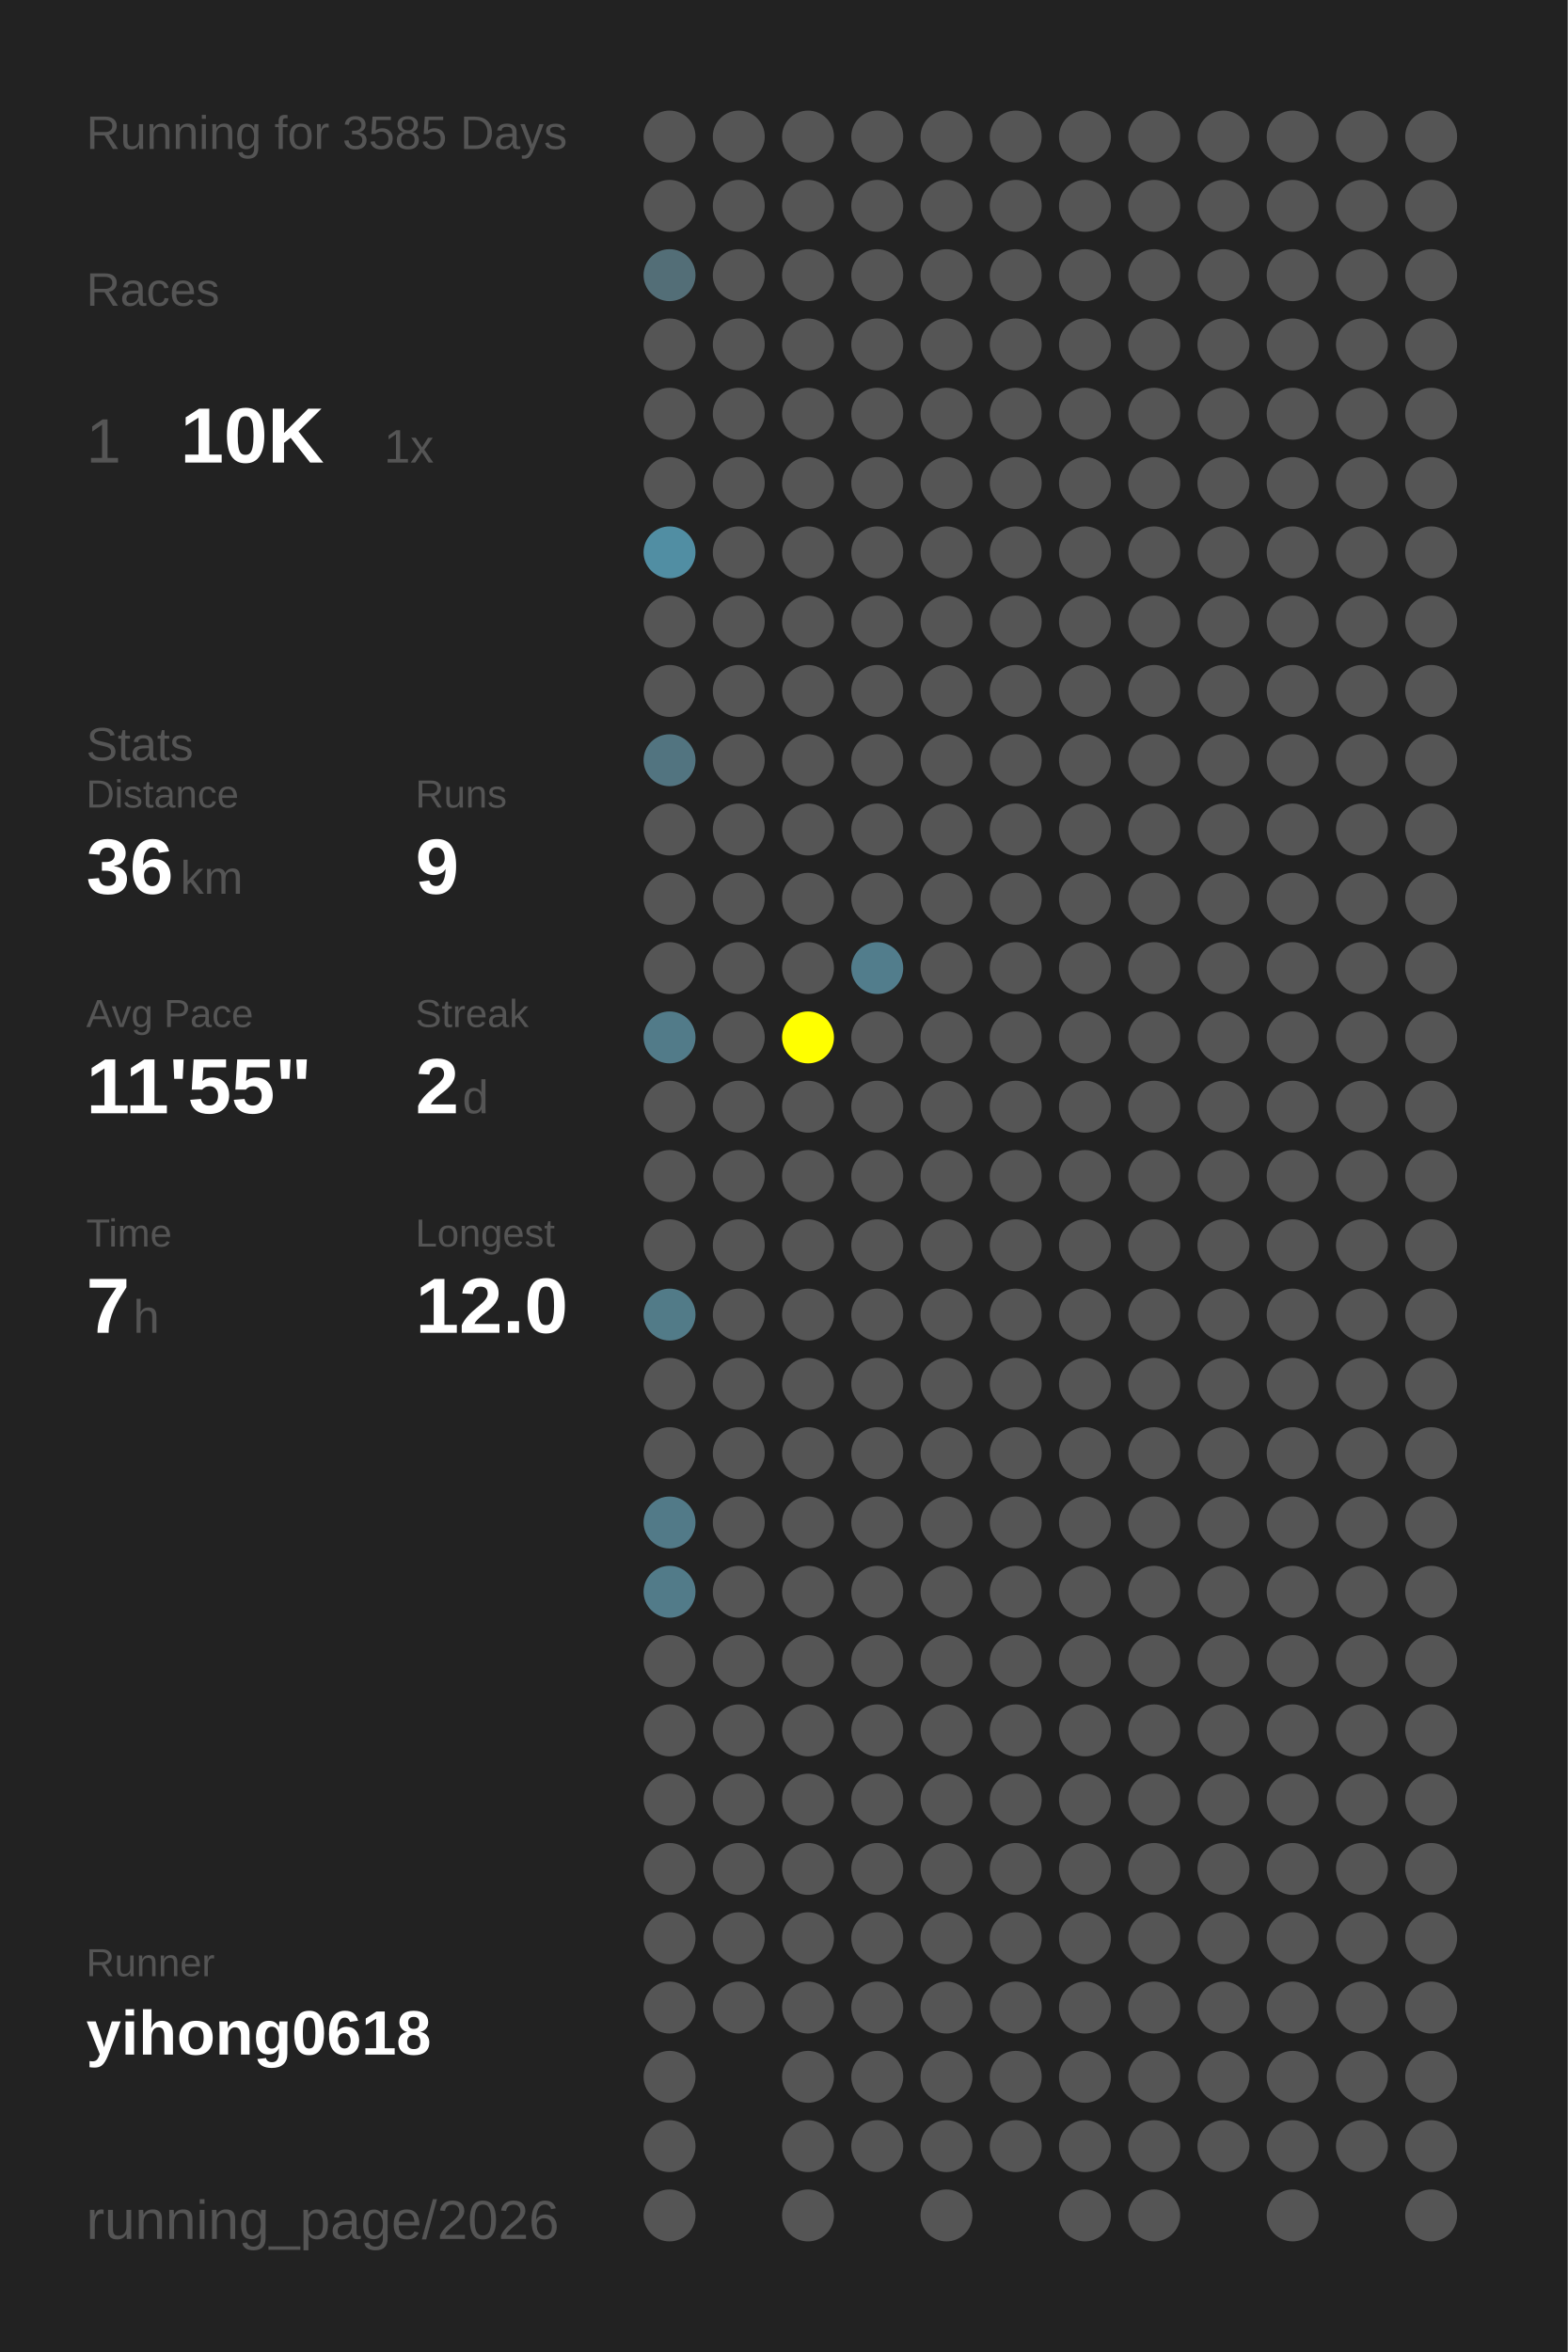
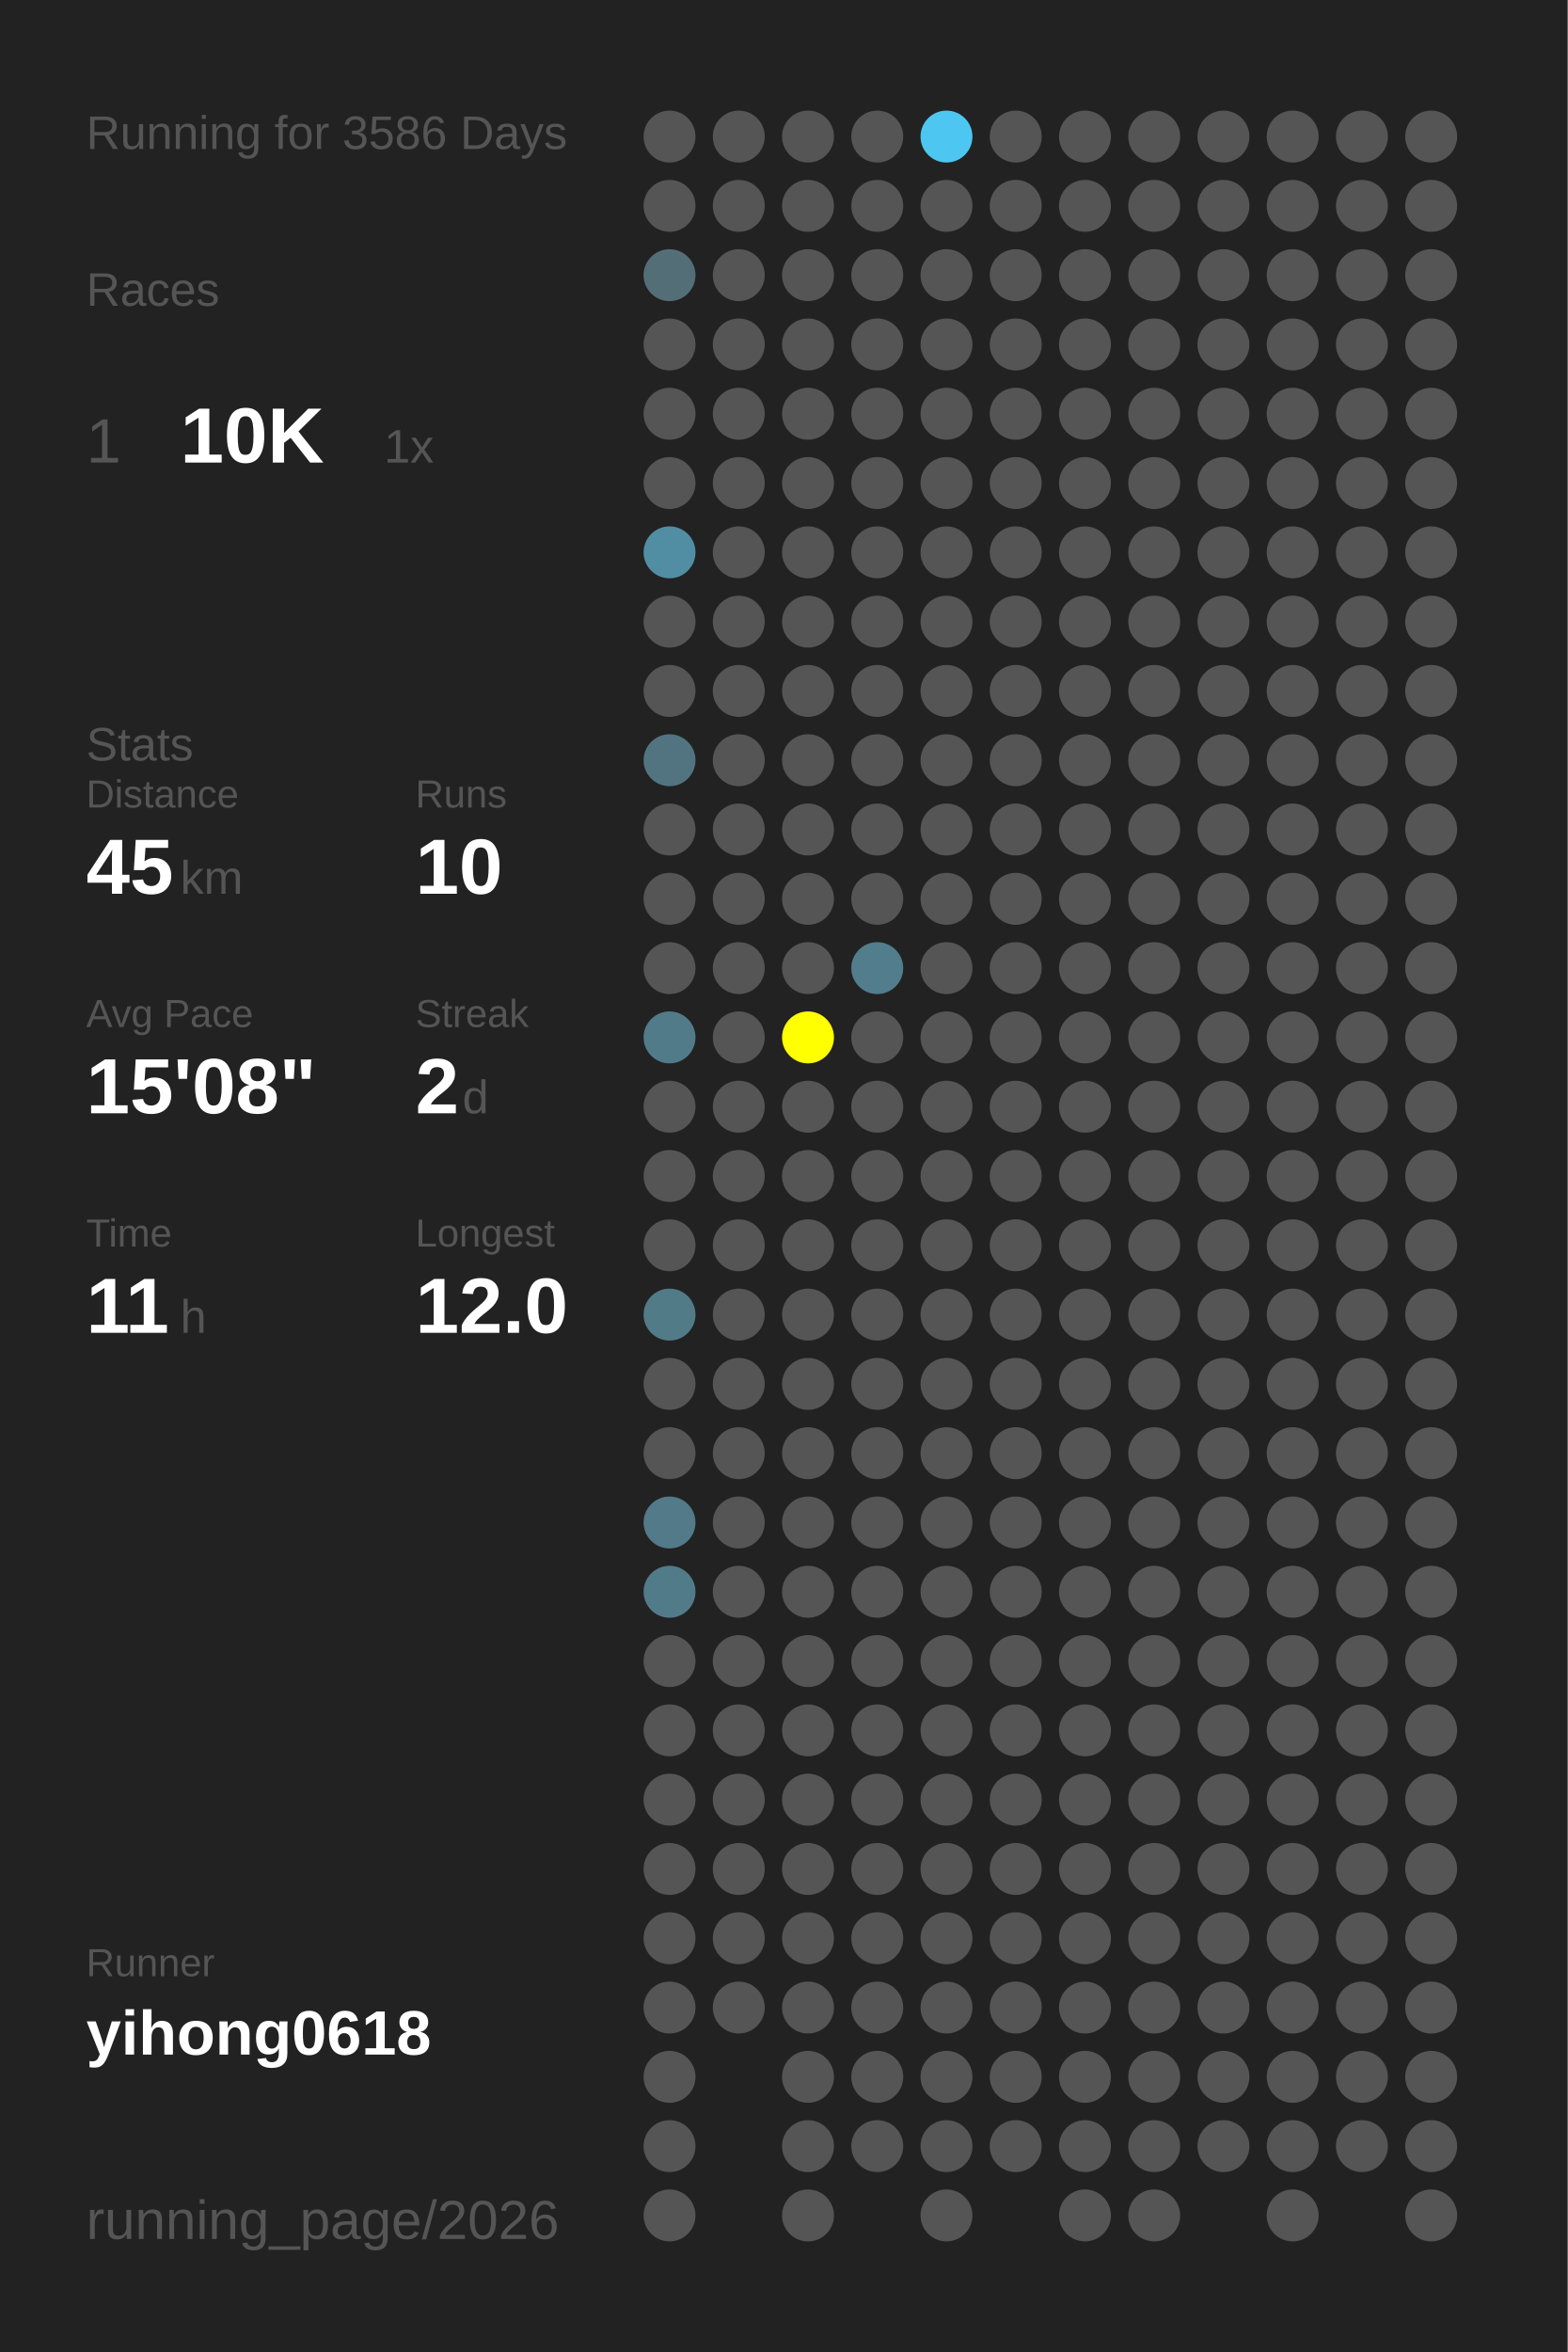
<svg xmlns="http://www.w3.org/2000/svg" baseProfile="full" height="300mm" version="1.1" viewBox="0,0,200,300" width="200mm">
  <defs />
  <rect fill="#222222" height="300" width="200" x="0" y="0" />
-   <text fill="#555555" style="font-size:6px; font-family:Arial;" x="11" y="19">Running for 3585 Days</text>
+   <text fill="#555555" style="font-size:6px; font-family:Arial;" x="11" y="19">Running for 3586 Days</text>
  <text fill="#555555" style="font-size:6px; font-family:Arial;" x="11" y="39">Races</text>
  <text fill="#555555" style="font-size:8px; font-family:Arial;" x="11" y="59">1</text>
  <text fill="#FFFFFF" style="font-size:10px; font-family:Arial; font-weight:bold;" x="23" y="59">10K</text>
  <text fill="#555555" style="font-size:6px; font-family:Arial;" x="49" y="59">1x</text>
  <text fill="#555555" style="font-size:6px; font-family:Arial;" x="11" y="97">Stats</text>
  <text fill="#555555" style="font-size:5px; font-family:Arial;" x="11" y="103">Distance</text>
-   <text fill="#FFFFFF" style="font-size:10px; font-family:Arial; font-weight:bold;" x="11" y="114">36</text>
+   <text fill="#FFFFFF" style="font-size:10px; font-family:Arial; font-weight:bold;" x="11" y="114">45</text>
  <text fill="#555555" style="font-size:6px; font-family:Arial;" x="23" y="114">km</text>
  <text fill="#555555" style="font-size:5px; font-family:Arial;" x="53" y="103">Runs</text>
-   <text fill="#FFFFFF" style="font-size:10px; font-family:Arial; font-weight:bold;" x="53" y="114">9</text>
+   <text fill="#FFFFFF" style="font-size:10px; font-family:Arial; font-weight:bold;" x="53" y="114">10</text>
  <text fill="#555555" style="font-size:5px; font-family:Arial;" x="11" y="131">Avg Pace</text>
-   <text fill="#FFFFFF" style="font-size:10px; font-family:Arial; font-weight:bold;" x="11" y="142">11'55"</text>
+   <text fill="#FFFFFF" style="font-size:10px; font-family:Arial; font-weight:bold;" x="11" y="142">15'08"</text>
  <text fill="#555555" style="font-size:5px; font-family:Arial;" x="53" y="131">Streak</text>
  <text fill="#FFFFFF" style="font-size:10px; font-family:Arial; font-weight:bold;" x="53" y="142">2</text>
  <text fill="#555555" style="font-size:6px; font-family:Arial;" x="59" y="142">d</text>
  <text fill="#555555" style="font-size:5px; font-family:Arial;" x="11" y="159">Time</text>
-   <text fill="#FFFFFF" style="font-size:10px; font-family:Arial; font-weight:bold;" x="11" y="170">7</text>
-   <text fill="#555555" style="font-size:6px; font-family:Arial;" x="17" y="170">h</text>
+   <text fill="#FFFFFF" style="font-size:10px; font-family:Arial; font-weight:bold;" x="11" y="170">11</text>
+   <text fill="#555555" style="font-size:6px; font-family:Arial;" x="23" y="170">h</text>
  <text fill="#555555" style="font-size:5px; font-family:Arial;" x="53" y="159">Longest</text>
  <text fill="#FFFFFF" style="font-size:10px; font-family:Arial; font-weight:bold;" x="53" y="170">12.0</text>
  <text fill="#555555" style="font-size:5px; font-family:Arial;" x="11" y="252.065">Runner</text>
  <text fill="#FFFFFF" style="font-size:8px; font-family:Arial; font-weight:bold;" x="11" y="262.065">yihong0618</text>
  <text fill="#555555" style="font-size:7px; font-family:Arial;" x="11" y="285.581">running_page/2026</text>
  <circle cx="85.417" cy="17.419" fill="#555555" r="3.312" />
  <circle cx="85.417" cy="26.258" fill="#555555" r="3.312" />
  <circle cx="85.417" cy="35.097" fill="#536e77" r="3.312" />
  <circle cx="85.417" cy="43.935" fill="#555555" r="3.312" />
  <circle cx="85.417" cy="52.774" fill="#555555" r="3.312" />
  <circle cx="85.417" cy="61.613" fill="#555555" r="3.312" />
  <circle cx="85.417" cy="70.452" fill="#518ea3" r="3.312" />
  <circle cx="85.417" cy="79.29" fill="#555555" r="3.312" />
  <circle cx="85.417" cy="88.129" fill="#555555" r="3.312" />
  <circle cx="85.417" cy="96.968" fill="#527480" r="3.312" />
  <circle cx="85.417" cy="105.806" fill="#555555" r="3.312" />
  <circle cx="85.417" cy="114.645" fill="#555555" r="3.312" />
  <circle cx="85.417" cy="123.484" fill="#555555" r="3.312" />
  <circle cx="85.417" cy="132.323" fill="#527b89" r="3.312" />
  <circle cx="85.417" cy="141.161" fill="#555555" r="3.312" />
  <circle cx="85.417" cy="150" fill="#555555" r="3.312" />
  <circle cx="85.417" cy="158.839" fill="#555555" r="3.312" />
  <circle cx="85.417" cy="167.677" fill="#527b88" r="3.312" />
  <circle cx="85.417" cy="176.516" fill="#555555" r="3.312" />
  <circle cx="85.417" cy="185.355" fill="#555555" r="3.312" />
  <circle cx="85.417" cy="194.194" fill="#527a88" r="3.312" />
  <circle cx="85.417" cy="203.032" fill="#527b89" r="3.312" />
  <circle cx="85.417" cy="211.871" fill="#555555" r="3.312" />
  <circle cx="85.417" cy="220.71" fill="#555555" r="3.312" />
  <circle cx="85.417" cy="229.548" fill="#555555" r="3.312" />
  <circle cx="85.417" cy="238.387" fill="#555555" r="3.312" />
  <circle cx="85.417" cy="247.226" fill="#555555" r="3.312" />
  <circle cx="85.417" cy="256.065" fill="#555555" r="3.312" />
  <circle cx="85.417" cy="264.903" fill="#555555" r="3.312" />
  <circle cx="85.417" cy="273.742" fill="#555555" r="3.312" />
  <circle cx="85.417" cy="282.581" fill="#555555" r="3.312" />
  <circle cx="94.25" cy="17.419" fill="#555555" r="3.312" />
  <circle cx="94.25" cy="26.258" fill="#555555" r="3.312" />
  <circle cx="94.25" cy="35.097" fill="#555555" r="3.312" />
  <circle cx="94.25" cy="43.935" fill="#555555" r="3.312" />
  <circle cx="94.25" cy="52.774" fill="#555555" r="3.312" />
  <circle cx="94.25" cy="61.613" fill="#555555" r="3.312" />
  <circle cx="94.25" cy="70.452" fill="#555555" r="3.312" />
  <circle cx="94.25" cy="79.29" fill="#555555" r="3.312" />
  <circle cx="94.25" cy="88.129" fill="#555555" r="3.312" />
  <circle cx="94.25" cy="96.968" fill="#555555" r="3.312" />
  <circle cx="94.25" cy="105.806" fill="#555555" r="3.312" />
  <circle cx="94.25" cy="114.645" fill="#555555" r="3.312" />
  <circle cx="94.25" cy="123.484" fill="#555555" r="3.312" />
  <circle cx="94.25" cy="132.323" fill="#555555" r="3.312" />
  <circle cx="94.25" cy="141.161" fill="#555555" r="3.312" />
  <circle cx="94.25" cy="150" fill="#555555" r="3.312" />
  <circle cx="94.25" cy="158.839" fill="#555555" r="3.312" />
  <circle cx="94.25" cy="167.677" fill="#555555" r="3.312" />
  <circle cx="94.25" cy="176.516" fill="#555555" r="3.312" />
  <circle cx="94.25" cy="185.355" fill="#555555" r="3.312" />
  <circle cx="94.25" cy="194.194" fill="#555555" r="3.312" />
  <circle cx="94.25" cy="203.032" fill="#555555" r="3.312" />
  <circle cx="94.25" cy="211.871" fill="#555555" r="3.312" />
  <circle cx="94.25" cy="220.71" fill="#555555" r="3.312" />
  <circle cx="94.25" cy="229.548" fill="#555555" r="3.312" />
  <circle cx="94.25" cy="238.387" fill="#555555" r="3.312" />
  <circle cx="94.25" cy="247.226" fill="#555555" r="3.312" />
  <circle cx="94.25" cy="256.065" fill="#555555" r="3.312" />
  <circle cx="103.083" cy="17.419" fill="#555555" r="3.312" />
  <circle cx="103.083" cy="26.258" fill="#555555" r="3.312" />
  <circle cx="103.083" cy="35.097" fill="#555555" r="3.312" />
  <circle cx="103.083" cy="43.935" fill="#555555" r="3.312" />
  <circle cx="103.083" cy="52.774" fill="#555555" r="3.312" />
  <circle cx="103.083" cy="61.613" fill="#555555" r="3.312" />
  <circle cx="103.083" cy="70.452" fill="#555555" r="3.312" />
  <circle cx="103.083" cy="79.29" fill="#555555" r="3.312" />
  <circle cx="103.083" cy="88.129" fill="#555555" r="3.312" />
  <circle cx="103.083" cy="96.968" fill="#555555" r="3.312" />
  <circle cx="103.083" cy="105.806" fill="#555555" r="3.312" />
  <circle cx="103.083" cy="114.645" fill="#555555" r="3.312" />
  <circle cx="103.083" cy="123.484" fill="#555555" r="3.312" />
  <circle cx="103.083" cy="132.323" fill="#FFFF00" r="3.312" />
  <circle cx="103.083" cy="141.161" fill="#555555" r="3.312" />
  <circle cx="103.083" cy="150" fill="#555555" r="3.312" />
  <circle cx="103.083" cy="158.839" fill="#555555" r="3.312" />
  <circle cx="103.083" cy="167.677" fill="#555555" r="3.312" />
  <circle cx="103.083" cy="176.516" fill="#555555" r="3.312" />
  <circle cx="103.083" cy="185.355" fill="#555555" r="3.312" />
  <circle cx="103.083" cy="194.194" fill="#555555" r="3.312" />
  <circle cx="103.083" cy="203.032" fill="#555555" r="3.312" />
  <circle cx="103.083" cy="211.871" fill="#555555" r="3.312" />
  <circle cx="103.083" cy="220.71" fill="#555555" r="3.312" />
  <circle cx="103.083" cy="229.548" fill="#555555" r="3.312" />
  <circle cx="103.083" cy="238.387" fill="#555555" r="3.312" />
  <circle cx="103.083" cy="247.226" fill="#555555" r="3.312" />
  <circle cx="103.083" cy="256.065" fill="#555555" r="3.312" />
  <circle cx="103.083" cy="264.903" fill="#555555" r="3.312" />
  <circle cx="103.083" cy="273.742" fill="#555555" r="3.312" />
  <circle cx="103.083" cy="282.581" fill="#555555" r="3.312" />
  <circle cx="111.917" cy="17.419" fill="#555555" r="3.312" />
  <circle cx="111.917" cy="26.258" fill="#555555" r="3.312" />
  <circle cx="111.917" cy="35.097" fill="#555555" r="3.312" />
  <circle cx="111.917" cy="43.935" fill="#555555" r="3.312" />
  <circle cx="111.917" cy="52.774" fill="#555555" r="3.312" />
  <circle cx="111.917" cy="61.613" fill="#555555" r="3.312" />
  <circle cx="111.917" cy="70.452" fill="#555555" r="3.312" />
  <circle cx="111.917" cy="79.29" fill="#555555" r="3.312" />
  <circle cx="111.917" cy="88.129" fill="#555555" r="3.312" />
  <circle cx="111.917" cy="96.968" fill="#555555" r="3.312" />
  <circle cx="111.917" cy="105.806" fill="#555555" r="3.312" />
  <circle cx="111.917" cy="114.645" fill="#555555" r="3.312" />
  <circle cx="111.917" cy="123.484" fill="#527d8c" r="3.312" />
  <circle cx="111.917" cy="132.323" fill="#555555" r="3.312" />
  <circle cx="111.917" cy="141.161" fill="#555555" r="3.312" />
  <circle cx="111.917" cy="150" fill="#555555" r="3.312" />
  <circle cx="111.917" cy="158.839" fill="#555555" r="3.312" />
  <circle cx="111.917" cy="167.677" fill="#555555" r="3.312" />
  <circle cx="111.917" cy="176.516" fill="#555555" r="3.312" />
  <circle cx="111.917" cy="185.355" fill="#555555" r="3.312" />
  <circle cx="111.917" cy="194.194" fill="#555555" r="3.312" />
  <circle cx="111.917" cy="203.032" fill="#555555" r="3.312" />
  <circle cx="111.917" cy="211.871" fill="#555555" r="3.312" />
  <circle cx="111.917" cy="220.71" fill="#555555" r="3.312" />
  <circle cx="111.917" cy="229.548" fill="#555555" r="3.312" />
  <circle cx="111.917" cy="238.387" fill="#555555" r="3.312" />
  <circle cx="111.917" cy="247.226" fill="#555555" r="3.312" />
  <circle cx="111.917" cy="256.065" fill="#555555" r="3.312" />
  <circle cx="111.917" cy="264.903" fill="#555555" r="3.312" />
  <circle cx="111.917" cy="273.742" fill="#555555" r="3.312" />
-   <circle cx="120.75" cy="17.419" fill="#555555" r="3.312" />
+   <circle cx="120.75" cy="17.419" fill="#4dc7f1" r="3.312" />
  <circle cx="120.75" cy="26.258" fill="#555555" r="3.312" />
  <circle cx="120.75" cy="35.097" fill="#555555" r="3.312" />
  <circle cx="120.75" cy="43.935" fill="#555555" r="3.312" />
  <circle cx="120.75" cy="52.774" fill="#555555" r="3.312" />
  <circle cx="120.75" cy="61.613" fill="#555555" r="3.312" />
  <circle cx="120.75" cy="70.452" fill="#555555" r="3.312" />
  <circle cx="120.75" cy="79.29" fill="#555555" r="3.312" />
  <circle cx="120.75" cy="88.129" fill="#555555" r="3.312" />
  <circle cx="120.75" cy="96.968" fill="#555555" r="3.312" />
  <circle cx="120.75" cy="105.806" fill="#555555" r="3.312" />
  <circle cx="120.75" cy="114.645" fill="#555555" r="3.312" />
  <circle cx="120.75" cy="123.484" fill="#555555" r="3.312" />
  <circle cx="120.75" cy="132.323" fill="#555555" r="3.312" />
  <circle cx="120.75" cy="141.161" fill="#555555" r="3.312" />
  <circle cx="120.75" cy="150" fill="#555555" r="3.312" />
  <circle cx="120.75" cy="158.839" fill="#555555" r="3.312" />
  <circle cx="120.75" cy="167.677" fill="#555555" r="3.312" />
  <circle cx="120.75" cy="176.516" fill="#555555" r="3.312" />
  <circle cx="120.75" cy="185.355" fill="#555555" r="3.312" />
  <circle cx="120.75" cy="194.194" fill="#555555" r="3.312" />
  <circle cx="120.75" cy="203.032" fill="#555555" r="3.312" />
  <circle cx="120.75" cy="211.871" fill="#555555" r="3.312" />
  <circle cx="120.75" cy="220.71" fill="#555555" r="3.312" />
  <circle cx="120.75" cy="229.548" fill="#555555" r="3.312" />
  <circle cx="120.75" cy="238.387" fill="#555555" r="3.312" />
  <circle cx="120.75" cy="247.226" fill="#555555" r="3.312" />
  <circle cx="120.75" cy="256.065" fill="#555555" r="3.312" />
  <circle cx="120.75" cy="264.903" fill="#555555" r="3.312" />
  <circle cx="120.75" cy="273.742" fill="#555555" r="3.312" />
  <circle cx="120.75" cy="282.581" fill="#555555" r="3.312" />
  <circle cx="129.583" cy="17.419" fill="#555555" r="3.312" />
  <circle cx="129.583" cy="26.258" fill="#555555" r="3.312" />
  <circle cx="129.583" cy="35.097" fill="#555555" r="3.312" />
  <circle cx="129.583" cy="43.935" fill="#555555" r="3.312" />
  <circle cx="129.583" cy="52.774" fill="#555555" r="3.312" />
  <circle cx="129.583" cy="61.613" fill="#555555" r="3.312" />
  <circle cx="129.583" cy="70.452" fill="#555555" r="3.312" />
  <circle cx="129.583" cy="79.29" fill="#555555" r="3.312" />
  <circle cx="129.583" cy="88.129" fill="#555555" r="3.312" />
  <circle cx="129.583" cy="96.968" fill="#555555" r="3.312" />
  <circle cx="129.583" cy="105.806" fill="#555555" r="3.312" />
  <circle cx="129.583" cy="114.645" fill="#555555" r="3.312" />
  <circle cx="129.583" cy="123.484" fill="#555555" r="3.312" />
  <circle cx="129.583" cy="132.323" fill="#555555" r="3.312" />
  <circle cx="129.583" cy="141.161" fill="#555555" r="3.312" />
  <circle cx="129.583" cy="150" fill="#555555" r="3.312" />
  <circle cx="129.583" cy="158.839" fill="#555555" r="3.312" />
  <circle cx="129.583" cy="167.677" fill="#555555" r="3.312" />
  <circle cx="129.583" cy="176.516" fill="#555555" r="3.312" />
  <circle cx="129.583" cy="185.355" fill="#555555" r="3.312" />
  <circle cx="129.583" cy="194.194" fill="#555555" r="3.312" />
  <circle cx="129.583" cy="203.032" fill="#555555" r="3.312" />
  <circle cx="129.583" cy="211.871" fill="#555555" r="3.312" />
  <circle cx="129.583" cy="220.71" fill="#555555" r="3.312" />
  <circle cx="129.583" cy="229.548" fill="#555555" r="3.312" />
  <circle cx="129.583" cy="238.387" fill="#555555" r="3.312" />
  <circle cx="129.583" cy="247.226" fill="#555555" r="3.312" />
  <circle cx="129.583" cy="256.065" fill="#555555" r="3.312" />
  <circle cx="129.583" cy="264.903" fill="#555555" r="3.312" />
  <circle cx="129.583" cy="273.742" fill="#555555" r="3.312" />
  <circle cx="138.417" cy="17.419" fill="#555555" r="3.312" />
  <circle cx="138.417" cy="26.258" fill="#555555" r="3.312" />
  <circle cx="138.417" cy="35.097" fill="#555555" r="3.312" />
  <circle cx="138.417" cy="43.935" fill="#555555" r="3.312" />
  <circle cx="138.417" cy="52.774" fill="#555555" r="3.312" />
  <circle cx="138.417" cy="61.613" fill="#555555" r="3.312" />
  <circle cx="138.417" cy="70.452" fill="#555555" r="3.312" />
  <circle cx="138.417" cy="79.29" fill="#555555" r="3.312" />
  <circle cx="138.417" cy="88.129" fill="#555555" r="3.312" />
  <circle cx="138.417" cy="96.968" fill="#555555" r="3.312" />
  <circle cx="138.417" cy="105.806" fill="#555555" r="3.312" />
  <circle cx="138.417" cy="114.645" fill="#555555" r="3.312" />
  <circle cx="138.417" cy="123.484" fill="#555555" r="3.312" />
  <circle cx="138.417" cy="132.323" fill="#555555" r="3.312" />
  <circle cx="138.417" cy="141.161" fill="#555555" r="3.312" />
  <circle cx="138.417" cy="150" fill="#555555" r="3.312" />
  <circle cx="138.417" cy="158.839" fill="#555555" r="3.312" />
  <circle cx="138.417" cy="167.677" fill="#555555" r="3.312" />
  <circle cx="138.417" cy="176.516" fill="#555555" r="3.312" />
  <circle cx="138.417" cy="185.355" fill="#555555" r="3.312" />
  <circle cx="138.417" cy="194.194" fill="#555555" r="3.312" />
  <circle cx="138.417" cy="203.032" fill="#555555" r="3.312" />
  <circle cx="138.417" cy="211.871" fill="#555555" r="3.312" />
  <circle cx="138.417" cy="220.71" fill="#555555" r="3.312" />
  <circle cx="138.417" cy="229.548" fill="#555555" r="3.312" />
  <circle cx="138.417" cy="238.387" fill="#555555" r="3.312" />
  <circle cx="138.417" cy="247.226" fill="#555555" r="3.312" />
  <circle cx="138.417" cy="256.065" fill="#555555" r="3.312" />
  <circle cx="138.417" cy="264.903" fill="#555555" r="3.312" />
  <circle cx="138.417" cy="273.742" fill="#555555" r="3.312" />
  <circle cx="138.417" cy="282.581" fill="#555555" r="3.312" />
  <circle cx="147.25" cy="17.419" fill="#555555" r="3.312" />
  <circle cx="147.25" cy="26.258" fill="#555555" r="3.312" />
  <circle cx="147.25" cy="35.097" fill="#555555" r="3.312" />
  <circle cx="147.25" cy="43.935" fill="#555555" r="3.312" />
  <circle cx="147.25" cy="52.774" fill="#555555" r="3.312" />
  <circle cx="147.25" cy="61.613" fill="#555555" r="3.312" />
  <circle cx="147.25" cy="70.452" fill="#555555" r="3.312" />
  <circle cx="147.25" cy="79.29" fill="#555555" r="3.312" />
  <circle cx="147.25" cy="88.129" fill="#555555" r="3.312" />
  <circle cx="147.25" cy="96.968" fill="#555555" r="3.312" />
  <circle cx="147.25" cy="105.806" fill="#555555" r="3.312" />
  <circle cx="147.25" cy="114.645" fill="#555555" r="3.312" />
  <circle cx="147.25" cy="123.484" fill="#555555" r="3.312" />
  <circle cx="147.25" cy="132.323" fill="#555555" r="3.312" />
  <circle cx="147.25" cy="141.161" fill="#555555" r="3.312" />
  <circle cx="147.25" cy="150" fill="#555555" r="3.312" />
  <circle cx="147.25" cy="158.839" fill="#555555" r="3.312" />
  <circle cx="147.25" cy="167.677" fill="#555555" r="3.312" />
  <circle cx="147.25" cy="176.516" fill="#555555" r="3.312" />
  <circle cx="147.25" cy="185.355" fill="#555555" r="3.312" />
  <circle cx="147.25" cy="194.194" fill="#555555" r="3.312" />
  <circle cx="147.25" cy="203.032" fill="#555555" r="3.312" />
  <circle cx="147.25" cy="211.871" fill="#555555" r="3.312" />
  <circle cx="147.25" cy="220.71" fill="#555555" r="3.312" />
  <circle cx="147.25" cy="229.548" fill="#555555" r="3.312" />
  <circle cx="147.25" cy="238.387" fill="#555555" r="3.312" />
  <circle cx="147.25" cy="247.226" fill="#555555" r="3.312" />
  <circle cx="147.25" cy="256.065" fill="#555555" r="3.312" />
  <circle cx="147.25" cy="264.903" fill="#555555" r="3.312" />
  <circle cx="147.25" cy="273.742" fill="#555555" r="3.312" />
  <circle cx="147.25" cy="282.581" fill="#555555" r="3.312" />
  <circle cx="156.083" cy="17.419" fill="#555555" r="3.312" />
  <circle cx="156.083" cy="26.258" fill="#555555" r="3.312" />
  <circle cx="156.083" cy="35.097" fill="#555555" r="3.312" />
  <circle cx="156.083" cy="43.935" fill="#555555" r="3.312" />
  <circle cx="156.083" cy="52.774" fill="#555555" r="3.312" />
  <circle cx="156.083" cy="61.613" fill="#555555" r="3.312" />
  <circle cx="156.083" cy="70.452" fill="#555555" r="3.312" />
  <circle cx="156.083" cy="79.29" fill="#555555" r="3.312" />
  <circle cx="156.083" cy="88.129" fill="#555555" r="3.312" />
  <circle cx="156.083" cy="96.968" fill="#555555" r="3.312" />
  <circle cx="156.083" cy="105.806" fill="#555555" r="3.312" />
  <circle cx="156.083" cy="114.645" fill="#555555" r="3.312" />
  <circle cx="156.083" cy="123.484" fill="#555555" r="3.312" />
  <circle cx="156.083" cy="132.323" fill="#555555" r="3.312" />
  <circle cx="156.083" cy="141.161" fill="#555555" r="3.312" />
  <circle cx="156.083" cy="150" fill="#555555" r="3.312" />
  <circle cx="156.083" cy="158.839" fill="#555555" r="3.312" />
  <circle cx="156.083" cy="167.677" fill="#555555" r="3.312" />
  <circle cx="156.083" cy="176.516" fill="#555555" r="3.312" />
  <circle cx="156.083" cy="185.355" fill="#555555" r="3.312" />
  <circle cx="156.083" cy="194.194" fill="#555555" r="3.312" />
  <circle cx="156.083" cy="203.032" fill="#555555" r="3.312" />
  <circle cx="156.083" cy="211.871" fill="#555555" r="3.312" />
  <circle cx="156.083" cy="220.71" fill="#555555" r="3.312" />
  <circle cx="156.083" cy="229.548" fill="#555555" r="3.312" />
  <circle cx="156.083" cy="238.387" fill="#555555" r="3.312" />
  <circle cx="156.083" cy="247.226" fill="#555555" r="3.312" />
  <circle cx="156.083" cy="256.065" fill="#555555" r="3.312" />
  <circle cx="156.083" cy="264.903" fill="#555555" r="3.312" />
  <circle cx="156.083" cy="273.742" fill="#555555" r="3.312" />
  <circle cx="164.917" cy="17.419" fill="#555555" r="3.312" />
  <circle cx="164.917" cy="26.258" fill="#555555" r="3.312" />
  <circle cx="164.917" cy="35.097" fill="#555555" r="3.312" />
  <circle cx="164.917" cy="43.935" fill="#555555" r="3.312" />
  <circle cx="164.917" cy="52.774" fill="#555555" r="3.312" />
  <circle cx="164.917" cy="61.613" fill="#555555" r="3.312" />
  <circle cx="164.917" cy="70.452" fill="#555555" r="3.312" />
  <circle cx="164.917" cy="79.29" fill="#555555" r="3.312" />
  <circle cx="164.917" cy="88.129" fill="#555555" r="3.312" />
  <circle cx="164.917" cy="96.968" fill="#555555" r="3.312" />
  <circle cx="164.917" cy="105.806" fill="#555555" r="3.312" />
  <circle cx="164.917" cy="114.645" fill="#555555" r="3.312" />
  <circle cx="164.917" cy="123.484" fill="#555555" r="3.312" />
  <circle cx="164.917" cy="132.323" fill="#555555" r="3.312" />
  <circle cx="164.917" cy="141.161" fill="#555555" r="3.312" />
  <circle cx="164.917" cy="150" fill="#555555" r="3.312" />
  <circle cx="164.917" cy="158.839" fill="#555555" r="3.312" />
  <circle cx="164.917" cy="167.677" fill="#555555" r="3.312" />
  <circle cx="164.917" cy="176.516" fill="#555555" r="3.312" />
  <circle cx="164.917" cy="185.355" fill="#555555" r="3.312" />
  <circle cx="164.917" cy="194.194" fill="#555555" r="3.312" />
  <circle cx="164.917" cy="203.032" fill="#555555" r="3.312" />
  <circle cx="164.917" cy="211.871" fill="#555555" r="3.312" />
  <circle cx="164.917" cy="220.71" fill="#555555" r="3.312" />
  <circle cx="164.917" cy="229.548" fill="#555555" r="3.312" />
  <circle cx="164.917" cy="238.387" fill="#555555" r="3.312" />
  <circle cx="164.917" cy="247.226" fill="#555555" r="3.312" />
  <circle cx="164.917" cy="256.065" fill="#555555" r="3.312" />
  <circle cx="164.917" cy="264.903" fill="#555555" r="3.312" />
  <circle cx="164.917" cy="273.742" fill="#555555" r="3.312" />
  <circle cx="164.917" cy="282.581" fill="#555555" r="3.312" />
  <circle cx="173.75" cy="17.419" fill="#555555" r="3.312" />
  <circle cx="173.75" cy="26.258" fill="#555555" r="3.312" />
  <circle cx="173.75" cy="35.097" fill="#555555" r="3.312" />
  <circle cx="173.75" cy="43.935" fill="#555555" r="3.312" />
  <circle cx="173.75" cy="52.774" fill="#555555" r="3.312" />
  <circle cx="173.75" cy="61.613" fill="#555555" r="3.312" />
  <circle cx="173.75" cy="70.452" fill="#555555" r="3.312" />
  <circle cx="173.75" cy="79.29" fill="#555555" r="3.312" />
  <circle cx="173.75" cy="88.129" fill="#555555" r="3.312" />
  <circle cx="173.75" cy="96.968" fill="#555555" r="3.312" />
  <circle cx="173.75" cy="105.806" fill="#555555" r="3.312" />
  <circle cx="173.75" cy="114.645" fill="#555555" r="3.312" />
  <circle cx="173.75" cy="123.484" fill="#555555" r="3.312" />
  <circle cx="173.75" cy="132.323" fill="#555555" r="3.312" />
  <circle cx="173.75" cy="141.161" fill="#555555" r="3.312" />
  <circle cx="173.75" cy="150" fill="#555555" r="3.312" />
  <circle cx="173.75" cy="158.839" fill="#555555" r="3.312" />
  <circle cx="173.75" cy="167.677" fill="#555555" r="3.312" />
  <circle cx="173.75" cy="176.516" fill="#555555" r="3.312" />
  <circle cx="173.75" cy="185.355" fill="#555555" r="3.312" />
  <circle cx="173.75" cy="194.194" fill="#555555" r="3.312" />
  <circle cx="173.75" cy="203.032" fill="#555555" r="3.312" />
  <circle cx="173.75" cy="211.871" fill="#555555" r="3.312" />
  <circle cx="173.75" cy="220.71" fill="#555555" r="3.312" />
  <circle cx="173.75" cy="229.548" fill="#555555" r="3.312" />
  <circle cx="173.75" cy="238.387" fill="#555555" r="3.312" />
  <circle cx="173.75" cy="247.226" fill="#555555" r="3.312" />
  <circle cx="173.75" cy="256.065" fill="#555555" r="3.312" />
  <circle cx="173.75" cy="264.903" fill="#555555" r="3.312" />
  <circle cx="173.75" cy="273.742" fill="#555555" r="3.312" />
  <circle cx="182.583" cy="17.419" fill="#555555" r="3.312" />
  <circle cx="182.583" cy="26.258" fill="#555555" r="3.312" />
  <circle cx="182.583" cy="35.097" fill="#555555" r="3.312" />
  <circle cx="182.583" cy="43.935" fill="#555555" r="3.312" />
  <circle cx="182.583" cy="52.774" fill="#555555" r="3.312" />
  <circle cx="182.583" cy="61.613" fill="#555555" r="3.312" />
  <circle cx="182.583" cy="70.452" fill="#555555" r="3.312" />
  <circle cx="182.583" cy="79.29" fill="#555555" r="3.312" />
  <circle cx="182.583" cy="88.129" fill="#555555" r="3.312" />
  <circle cx="182.583" cy="96.968" fill="#555555" r="3.312" />
  <circle cx="182.583" cy="105.806" fill="#555555" r="3.312" />
  <circle cx="182.583" cy="114.645" fill="#555555" r="3.312" />
  <circle cx="182.583" cy="123.484" fill="#555555" r="3.312" />
  <circle cx="182.583" cy="132.323" fill="#555555" r="3.312" />
  <circle cx="182.583" cy="141.161" fill="#555555" r="3.312" />
  <circle cx="182.583" cy="150" fill="#555555" r="3.312" />
  <circle cx="182.583" cy="158.839" fill="#555555" r="3.312" />
  <circle cx="182.583" cy="167.677" fill="#555555" r="3.312" />
  <circle cx="182.583" cy="176.516" fill="#555555" r="3.312" />
  <circle cx="182.583" cy="185.355" fill="#555555" r="3.312" />
  <circle cx="182.583" cy="194.194" fill="#555555" r="3.312" />
  <circle cx="182.583" cy="203.032" fill="#555555" r="3.312" />
  <circle cx="182.583" cy="211.871" fill="#555555" r="3.312" />
  <circle cx="182.583" cy="220.71" fill="#555555" r="3.312" />
  <circle cx="182.583" cy="229.548" fill="#555555" r="3.312" />
  <circle cx="182.583" cy="238.387" fill="#555555" r="3.312" />
  <circle cx="182.583" cy="247.226" fill="#555555" r="3.312" />
  <circle cx="182.583" cy="256.065" fill="#555555" r="3.312" />
  <circle cx="182.583" cy="264.903" fill="#555555" r="3.312" />
  <circle cx="182.583" cy="273.742" fill="#555555" r="3.312" />
  <circle cx="182.583" cy="282.581" fill="#555555" r="3.312" />
</svg>
